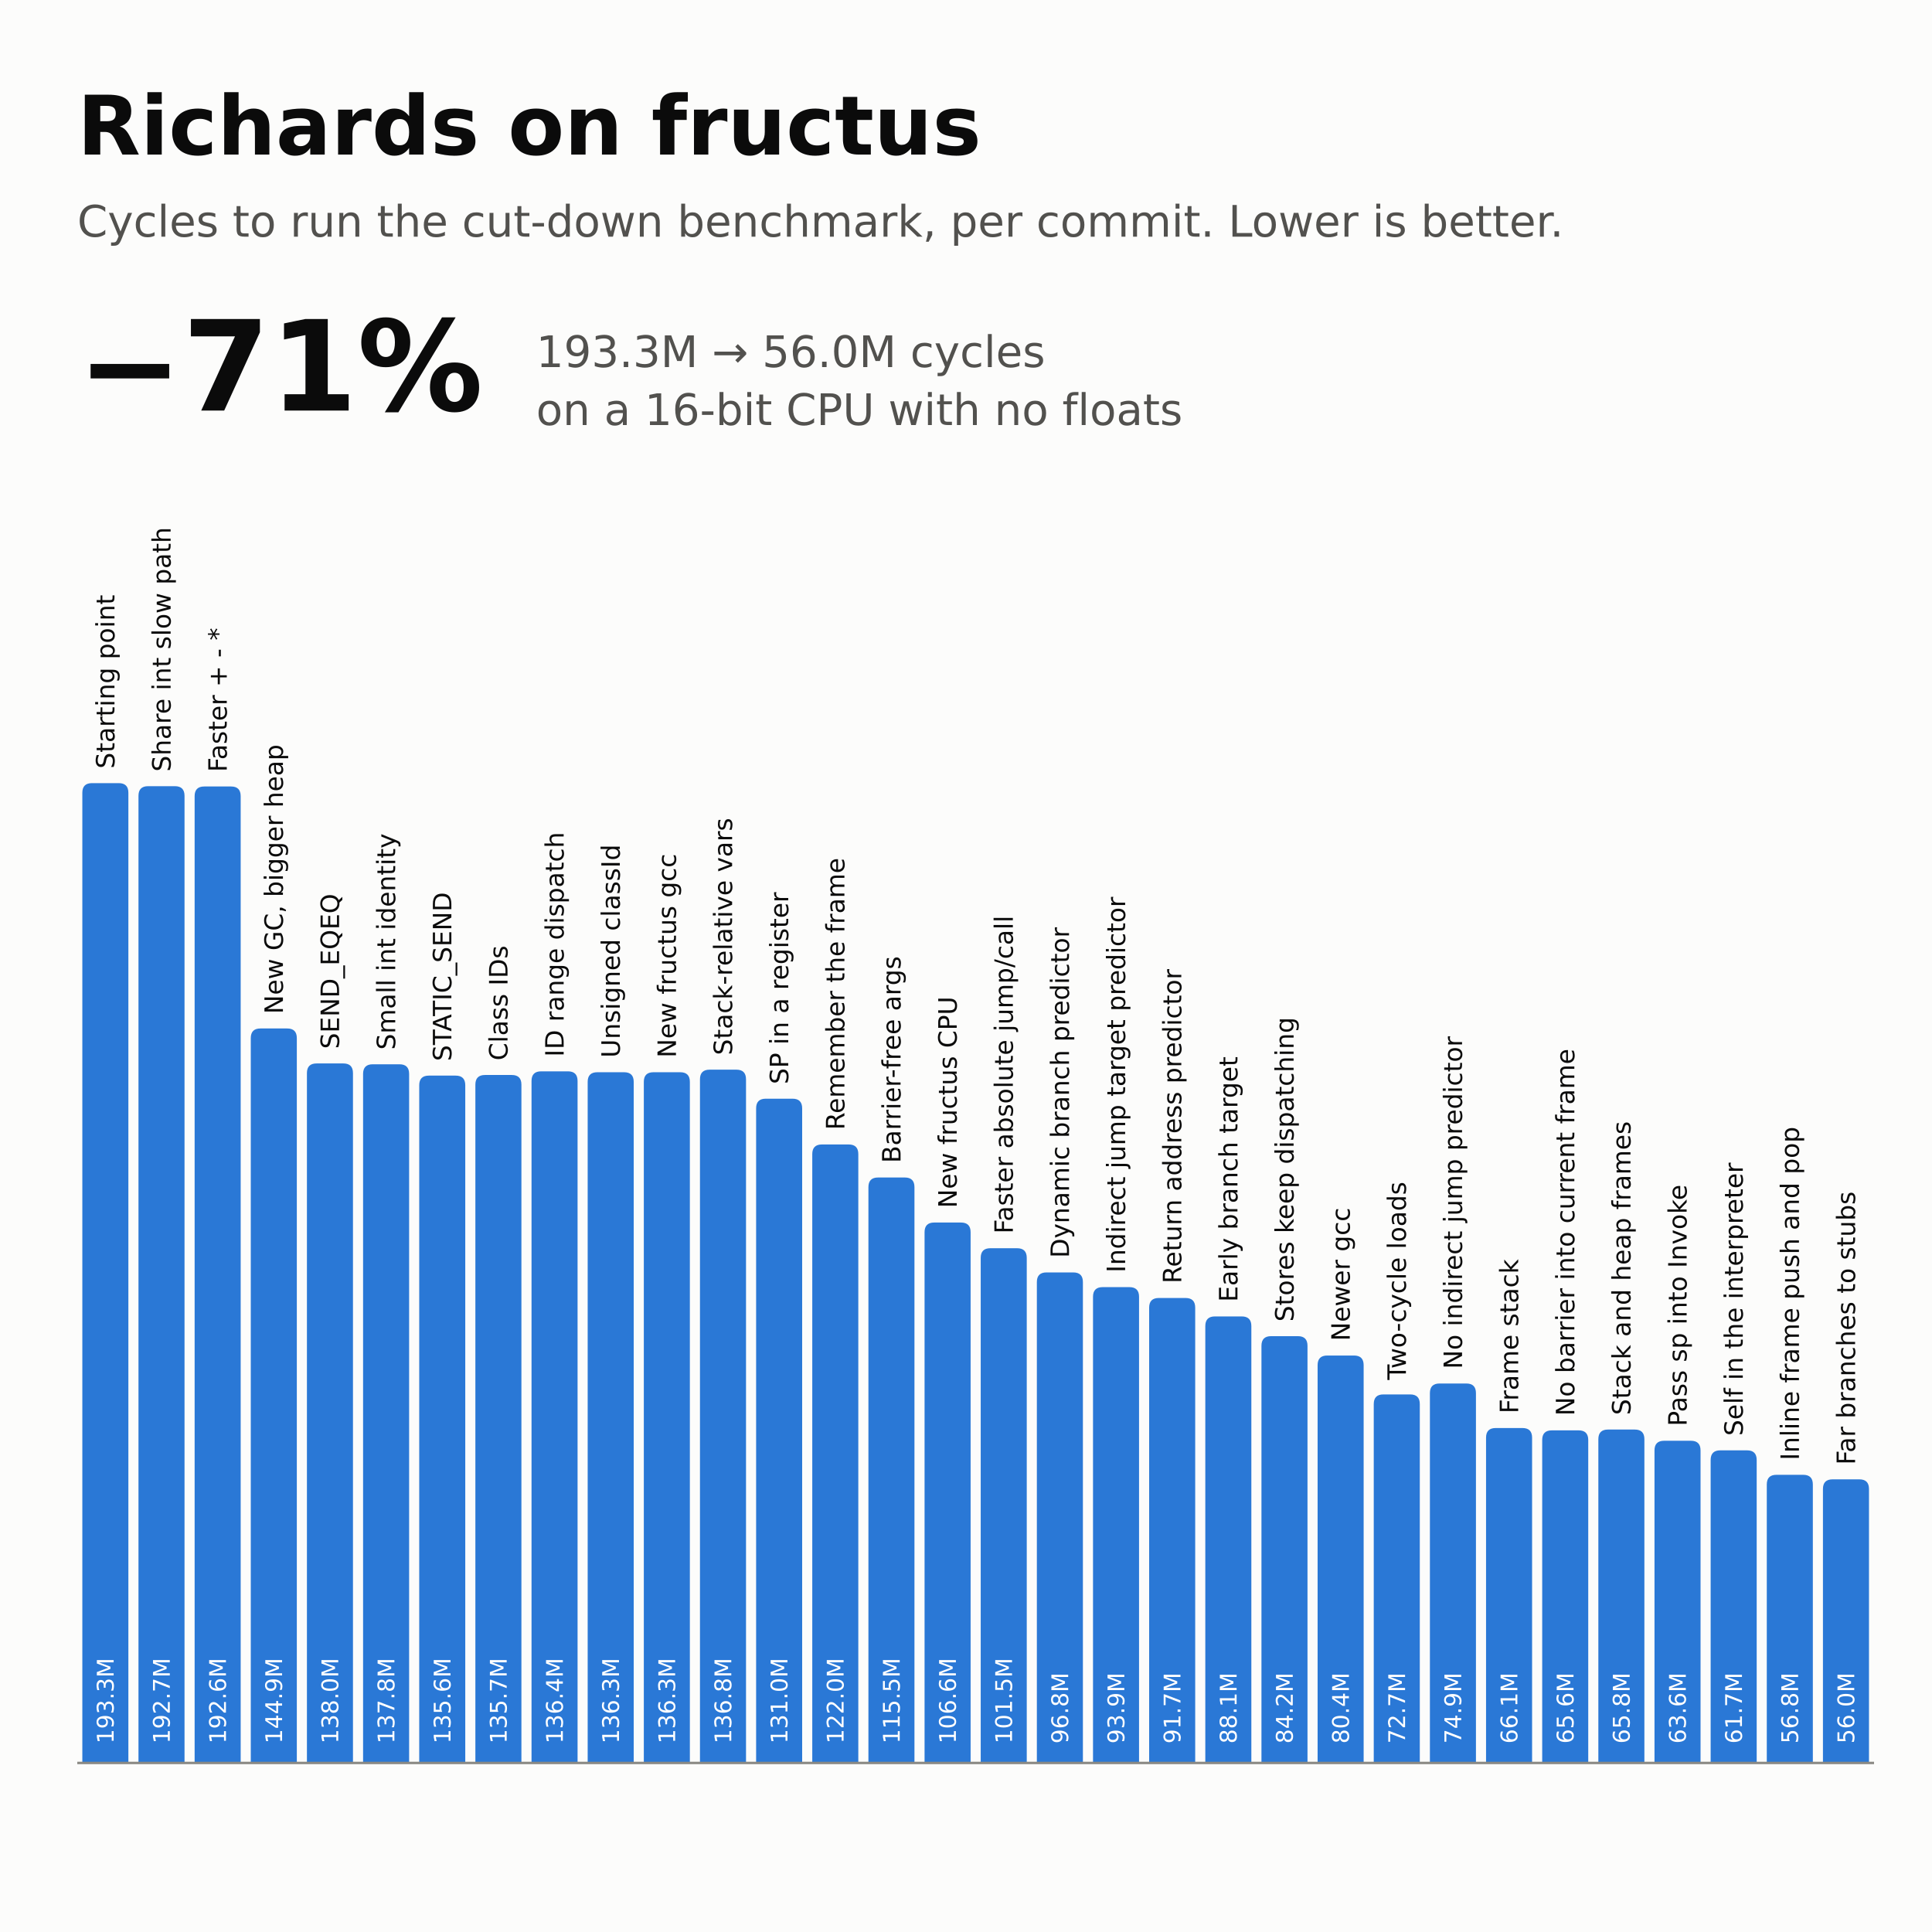
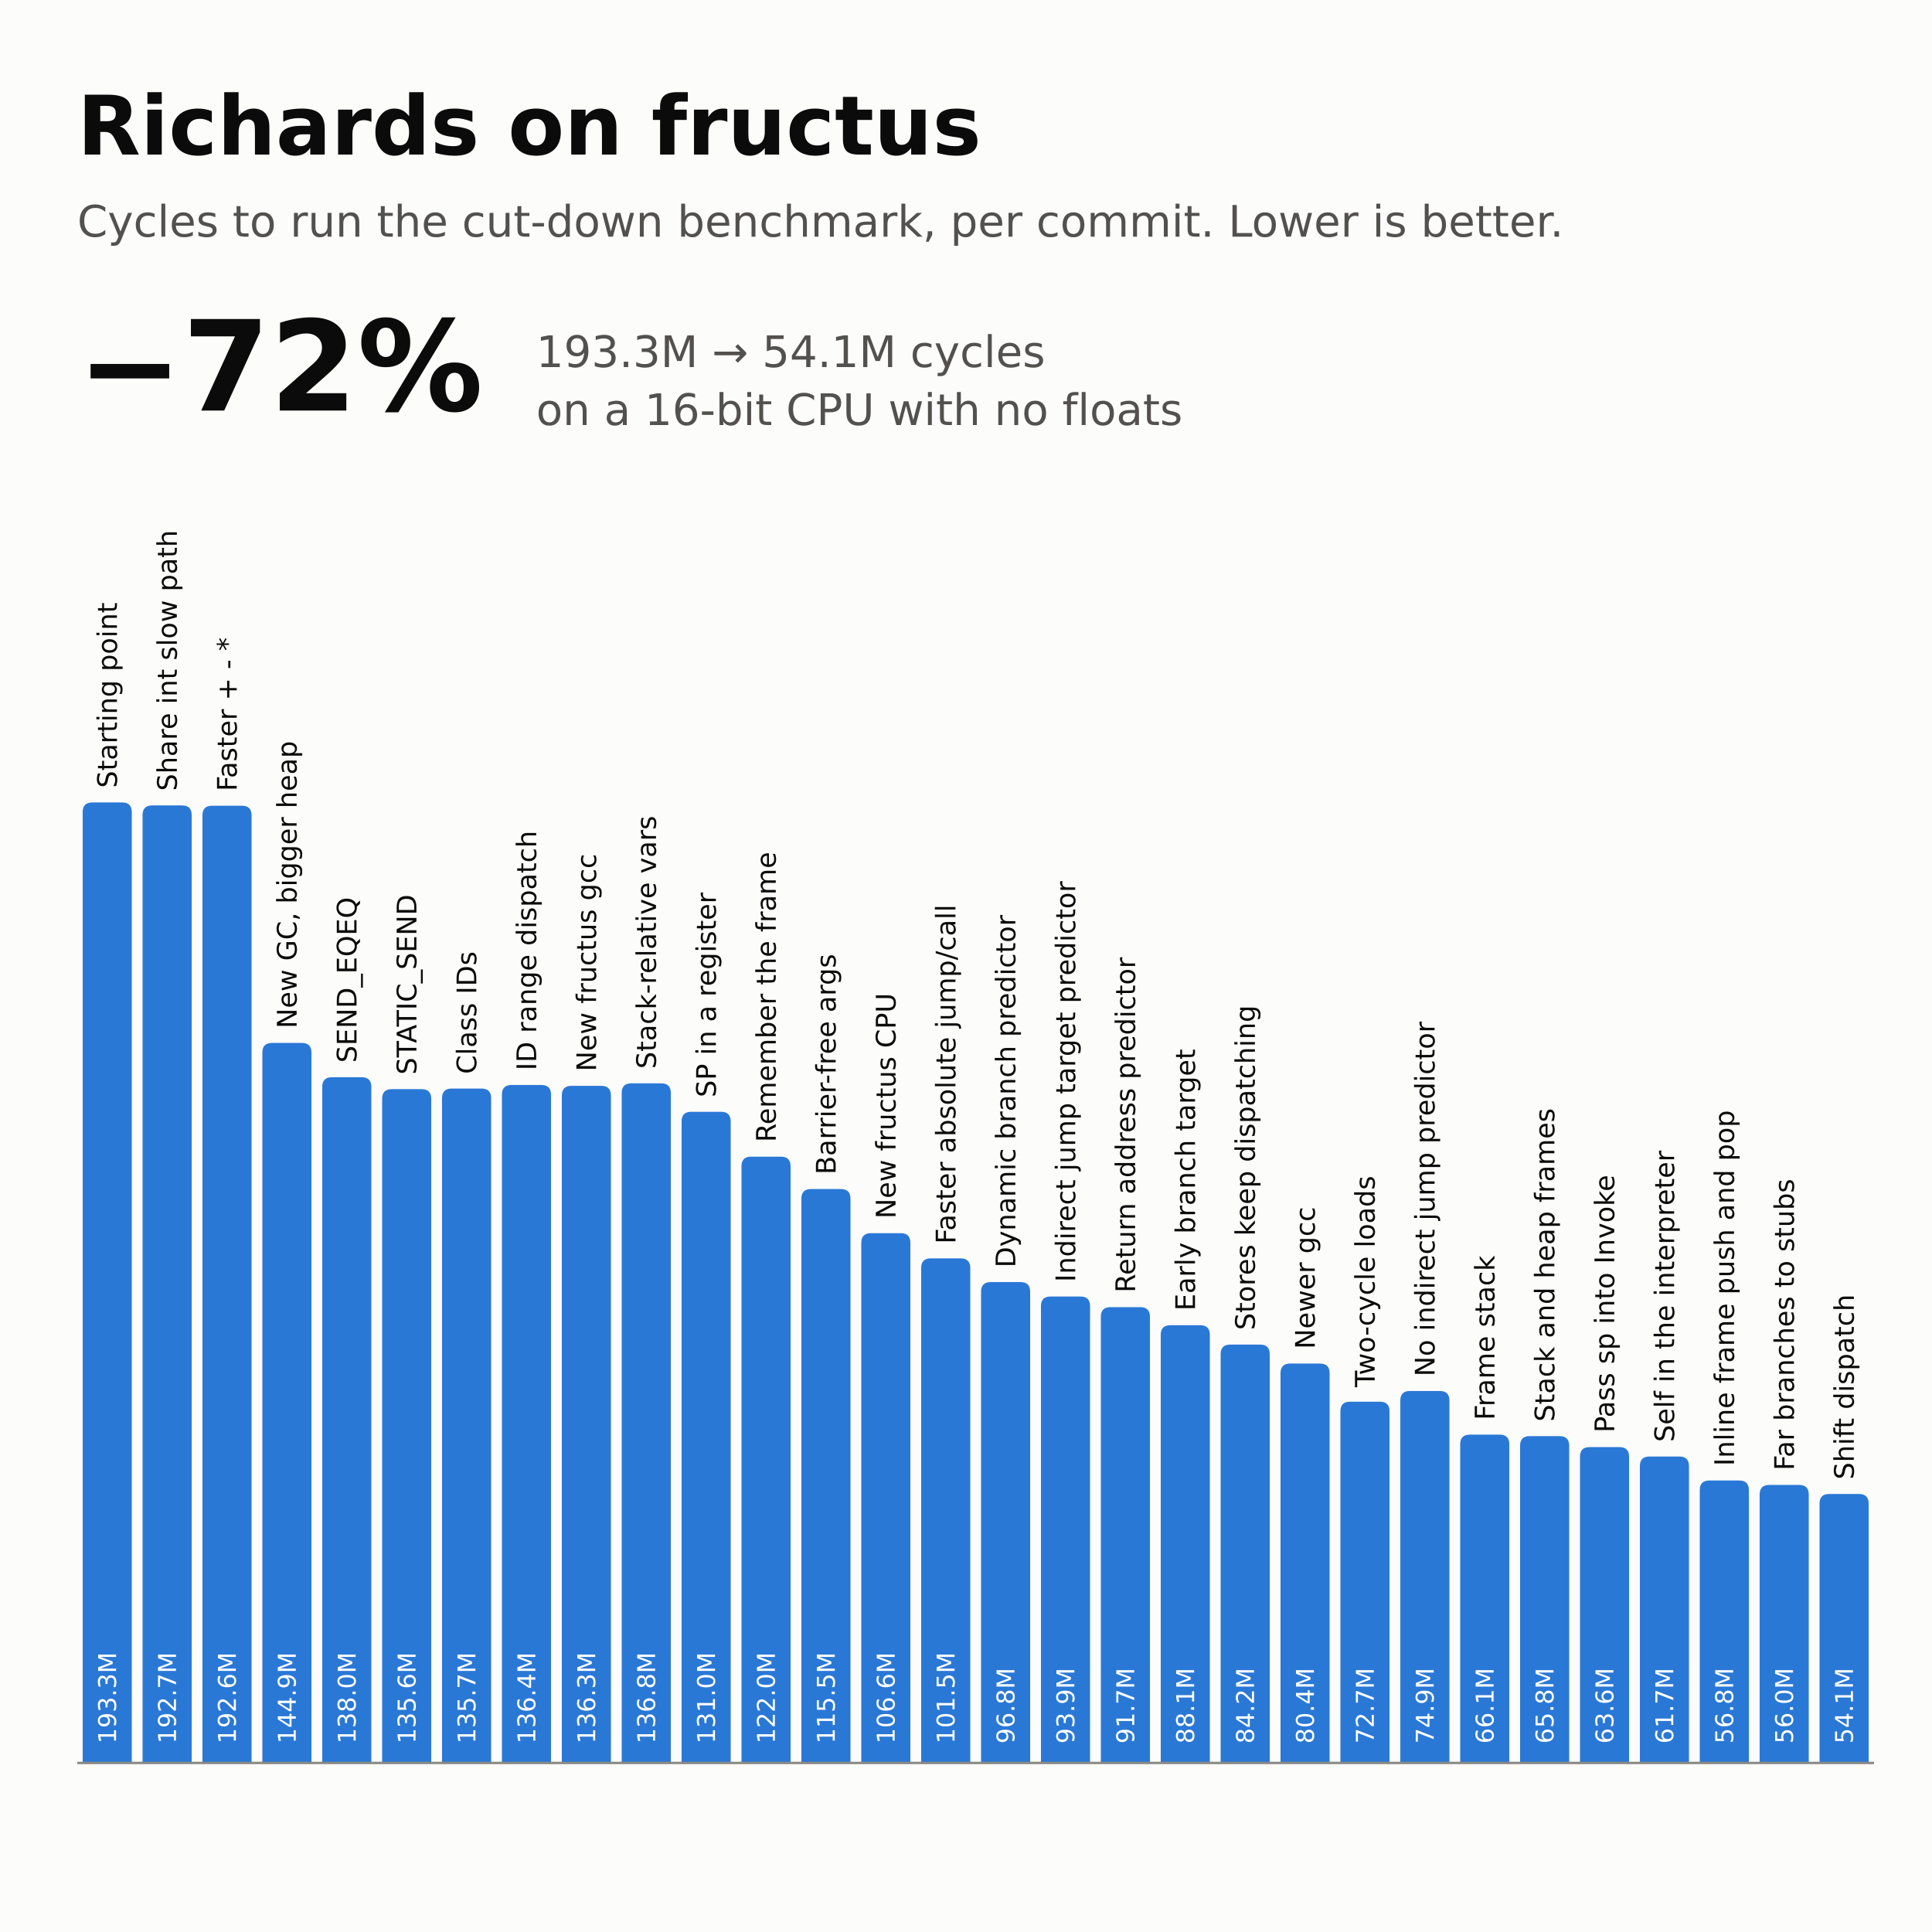
<svg xmlns="http://www.w3.org/2000/svg" width="800" height="800" viewBox="0 0 800 800" font-family="'DejaVu Sans', 'Liberation Sans', sans-serif">
  <rect width="800" height="800" fill="#fcfcfb" />
  <text x="32" y="64" font-size="34" font-weight="bold" fill="#0b0b0b">Richards on fructus</text>
  <text x="32" y="98" font-size="18" fill="#52514e">Cycles to run the cut-down benchmark, per commit. Lower is better.</text>
-   <text x="32" y="170" font-size="52" font-weight="bold" fill="#0b0b0b">−71%</text>
-   <text x="222" y="152" font-size="18" fill="#52514e">193.3M → 56.0M cycles</text>
+   <text x="32" y="170" font-size="52" font-weight="bold" fill="#0b0b0b">−72%</text>
+   <text x="222" y="152" font-size="18" fill="#52514e">193.3M → 54.1M cycles</text>
  <text x="222" y="176" font-size="18" fill="#52514e">on a 16-bit CPU with no floats</text>
-   <path d="M34.093,730 V328.278 Q34.093,324.278 38.093,324.278 H49.157 Q53.157,324.278 53.157,328.278 V730 Z" fill="#2a78d6" />
-   <text transform="translate(47.0567,722) rotate(-90)" font-size="9.533" fill="#ffffff">193.3M</text>
-   <text transform="translate(47.39987,318.2782) rotate(-90)" font-size="10.5" fill="#0b0b0b">Starting point</text>
-   <path d="M57.343,730 V329.538 Q57.343,325.538 61.343,325.538 H72.407 Q76.407,325.538 76.407,329.538 V730 Z" fill="#2a78d6" />
-   <text transform="translate(70.3067,722) rotate(-90)" font-size="9.533" fill="#ffffff">192.7M</text>
-   <text transform="translate(70.64987,319.5376) rotate(-90)" font-size="10.5" fill="#0b0b0b">Share int slow path</text>
-   <path d="M80.593,730 V329.663 Q80.593,325.663 84.593,325.663 H95.657 Q99.657,325.663 99.657,329.663 V730 Z" fill="#2a78d6" />
-   <text transform="translate(93.5567,722) rotate(-90)" font-size="9.533" fill="#ffffff">192.6M</text>
-   <text transform="translate(93.89987,319.6635) rotate(-90)" font-size="10.5" fill="#0b0b0b">Faster + - *</text>
-   <path d="M103.843,730 V429.866 Q103.843,425.866 107.843,425.866 H118.907 Q122.907,425.866 122.907,429.866 V730 Z" fill="#2a78d6" />
-   <text transform="translate(116.8067,722) rotate(-90)" font-size="9.533" fill="#ffffff">144.9M</text>
-   <text transform="translate(117.1499,419.8661) rotate(-90)" font-size="10.5" fill="#0b0b0b">New GC, bigger heap</text>
-   <path d="M127.093,730 V444.349 Q127.093,440.349 131.093,440.349 H142.157 Q146.157,440.349 146.157,444.349 V730 Z" fill="#2a78d6" />
-   <text transform="translate(140.0567,722) rotate(-90)" font-size="9.533" fill="#ffffff">138.0M</text>
-   <text transform="translate(140.3999,434.3486) rotate(-90)" font-size="10.5" fill="#0b0b0b">SEND_EQEQ</text>
-   <path d="M150.343,730 V444.696 Q150.343,440.696 154.343,440.696 H165.407 Q169.407,440.696 169.407,444.696 V730 Z" fill="#2a78d6" />
-   <text transform="translate(163.3067,722) rotate(-90)" font-size="9.533" fill="#ffffff">137.8M</text>
-   <text transform="translate(163.6499,434.6962) rotate(-90)" font-size="10.5" fill="#0b0b0b">Small int identity</text>
-   <path d="M173.593,730 V449.386 Q173.593,445.386 177.593,445.386 H188.657 Q192.657,445.386 192.657,449.386 V730 Z" fill="#2a78d6" />
-   <text transform="translate(186.5567,722) rotate(-90)" font-size="9.533" fill="#ffffff">135.6M</text>
-   <text transform="translate(186.8999,439.386) rotate(-90)" font-size="10.5" fill="#0b0b0b">STATIC_SEND</text>
-   <path d="M196.843,730 V449.13 Q196.843,445.13 200.843,445.13 H211.907 Q215.907,445.13 215.907,449.13 V730 Z" fill="#2a78d6" />
-   <text transform="translate(209.8067,722) rotate(-90)" font-size="9.533" fill="#ffffff">135.7M</text>
-   <text transform="translate(210.1499,439.1299) rotate(-90)" font-size="10.5" fill="#0b0b0b">Class IDs</text>
-   <path d="M220.093,730 V447.616 Q220.093,443.616 224.093,443.616 H235.157 Q239.157,443.616 239.157,447.616 V730 Z" fill="#2a78d6" />
-   <text transform="translate(233.0567,722) rotate(-90)" font-size="9.533" fill="#ffffff">136.4M</text>
-   <text transform="translate(233.3999,437.6157) rotate(-90)" font-size="10.5" fill="#0b0b0b">ID range dispatch</text>
-   <path d="M243.343,730 V447.988 Q243.343,443.988 247.343,443.988 H258.408 Q262.408,443.988 262.408,447.988 V730 Z" fill="#2a78d6" />
-   <text transform="translate(256.3067,722) rotate(-90)" font-size="9.533" fill="#ffffff">136.3M</text>
-   <text transform="translate(256.6499,437.988) rotate(-90)" font-size="10.5" fill="#0b0b0b">Unsigned classId</text>
-   <path d="M266.592,730 V447.988 Q266.592,443.988 270.592,443.988 H281.657 Q285.657,443.988 285.657,447.988 V730 Z" fill="#2a78d6" />
-   <text transform="translate(279.5567,722) rotate(-90)" font-size="9.533" fill="#ffffff">136.3M</text>
-   <text transform="translate(279.8999,437.988) rotate(-90)" font-size="10.5" fill="#0b0b0b">New fructus gcc</text>
-   <path d="M289.842,730 V446.924 Q289.842,442.924 293.842,442.924 H304.907 Q308.907,442.924 308.907,446.924 V730 Z" fill="#2a78d6" />
-   <text transform="translate(302.8067,722) rotate(-90)" font-size="9.533" fill="#ffffff">136.8M</text>
-   <text transform="translate(303.1499,436.9244) rotate(-90)" font-size="10.5" fill="#0b0b0b">Stack-relative vars</text>
-   <path d="M313.092,730 V458.946 Q313.092,454.946 317.092,454.946 H328.157 Q332.157,454.946 332.157,458.946 V730 Z" fill="#2a78d6" />
-   <text transform="translate(326.0567,722) rotate(-90)" font-size="9.533" fill="#ffffff">131.0M</text>
-   <text transform="translate(326.3999,448.9464) rotate(-90)" font-size="10.5" fill="#0b0b0b">SP in a register</text>
-   <path d="M336.342,730 V477.899 Q336.342,473.899 340.342,473.899 H351.407 Q355.407,473.899 355.407,477.899 V730 Z" fill="#2a78d6" />
-   <text transform="translate(349.3067,722) rotate(-90)" font-size="9.533" fill="#ffffff">122.0M</text>
-   <text transform="translate(349.6499,467.8989) rotate(-90)" font-size="10.5" fill="#0b0b0b">Remember the frame</text>
-   <path d="M359.592,730 V491.576 Q359.592,487.576 363.592,487.576 H374.657 Q378.657,487.576 378.657,491.576 V730 Z" fill="#2a78d6" />
-   <text transform="translate(372.5567,722) rotate(-90)" font-size="9.533" fill="#ffffff">115.5M</text>
-   <text transform="translate(372.8999,481.5757) rotate(-90)" font-size="10.5" fill="#0b0b0b">Barrier-free args</text>
-   <path d="M382.842,730 V510.224 Q382.842,506.224 386.842,506.224 H397.907 Q401.907,506.224 401.907,510.224 V730 Z" fill="#2a78d6" />
-   <text transform="translate(395.8067,722) rotate(-90)" font-size="9.533" fill="#ffffff">106.6M</text>
-   <text transform="translate(396.1499,500.2239) rotate(-90)" font-size="10.5" fill="#0b0b0b">New fructus CPU</text>
-   <path d="M406.092,730 V520.862 Q406.092,516.862 410.092,516.862 H421.157 Q425.157,516.862 425.157,520.862 V730 Z" fill="#2a78d6" />
-   <text transform="translate(419.0567,722) rotate(-90)" font-size="9.533" fill="#ffffff">101.5M</text>
-   <text transform="translate(419.3999,510.8622) rotate(-90)" font-size="10.5" fill="#0b0b0b">Faster absolute jump/call</text>
-   <path d="M429.342,730 V530.883 Q429.342,526.883 433.342,526.883 H444.407 Q448.407,526.883 448.407,530.883 V730 Z" fill="#2a78d6" />
-   <text transform="translate(442.3067,722) rotate(-90)" font-size="9.533" fill="#ffffff">96.8M</text>
-   <text transform="translate(442.6499,520.883) rotate(-90)" font-size="10.5" fill="#0b0b0b">Dynamic branch predictor</text>
-   <path d="M452.592,730 V536.972 Q452.592,532.972 456.592,532.972 H467.657 Q471.657,532.972 471.657,536.972 V730 Z" fill="#2a78d6" />
-   <text transform="translate(465.5567,722) rotate(-90)" font-size="9.533" fill="#ffffff">93.9M</text>
-   <text transform="translate(465.8999,526.9719) rotate(-90)" font-size="10.5" fill="#0b0b0b">Indirect jump target predictor</text>
-   <path d="M475.842,730 V541.467 Q475.842,537.467 479.842,537.467 H490.907 Q494.907,537.467 494.907,541.467 V730 Z" fill="#2a78d6" />
-   <text transform="translate(488.8067,722) rotate(-90)" font-size="9.533" fill="#ffffff">91.7M</text>
-   <text transform="translate(489.1499,531.4671) rotate(-90)" font-size="10.5" fill="#0b0b0b">Return address predictor</text>
-   <path d="M499.092,730 V549.1 Q499.092,545.1 503.092,545.1 H514.158 Q518.158,545.1 518.158,549.1 V730 Z" fill="#2a78d6" />
-   <text transform="translate(512.0567,722) rotate(-90)" font-size="9.533" fill="#ffffff">88.1M</text>
-   <text transform="translate(512.3999,539.1002) rotate(-90)" font-size="10.5" fill="#0b0b0b">Early branch target</text>
-   <path d="M522.342,730 V557.272 Q522.342,553.272 526.342,553.272 H537.408 Q541.408,553.272 541.408,557.272 V730 Z" fill="#2a78d6" />
-   <text transform="translate(535.3067,722) rotate(-90)" font-size="9.533" fill="#ffffff">84.2M</text>
-   <text transform="translate(535.6499,547.2719) rotate(-90)" font-size="10.5" fill="#0b0b0b">Stores keep dispatching</text>
-   <path d="M545.592,730 V565.292 Q545.592,561.292 549.592,561.292 H560.658 Q564.658,561.292 564.658,565.292 V730 Z" fill="#2a78d6" />
-   <text transform="translate(558.5567,722) rotate(-90)" font-size="9.533" fill="#ffffff">80.4M</text>
-   <text transform="translate(558.8999,555.2921) rotate(-90)" font-size="10.5" fill="#0b0b0b">Newer gcc</text>
-   <path d="M568.842,730 V581.399 Q568.842,577.399 572.842,577.399 H583.908 Q587.908,577.399 587.908,581.399 V730 Z" fill="#2a78d6" />
-   <text transform="translate(581.8067,722) rotate(-90)" font-size="9.533" fill="#ffffff">72.7M</text>
-   <text transform="translate(582.1499,571.3989) rotate(-90)" font-size="10.5" fill="#0b0b0b">Two-cycle loads</text>
-   <path d="M592.092,730 V576.875 Q592.092,572.875 596.092,572.875 H607.158 Q611.158,572.875 611.158,576.875 V730 Z" fill="#2a78d6" />
-   <text transform="translate(605.0567,722) rotate(-90)" font-size="9.533" fill="#ffffff">74.9M</text>
-   <text transform="translate(605.3999,566.8746) rotate(-90)" font-size="10.5" fill="#0b0b0b">No indirect jump predictor</text>
-   <path d="M615.342,730 V595.315 Q615.342,591.315 619.342,591.315 H630.408 Q634.408,591.315 634.408,595.315 V730 Z" fill="#2a78d6" />
-   <text transform="translate(628.3067,722) rotate(-90)" font-size="9.533" fill="#ffffff">66.1M</text>
-   <text transform="translate(628.6499,585.3152) rotate(-90)" font-size="10.5" fill="#0b0b0b">Frame stack</text>
-   <path d="M638.592,730 V596.279 Q638.592,592.279 642.592,592.279 H653.658 Q657.658,592.279 657.658,596.279 V730 Z" fill="#2a78d6" />
-   <text transform="translate(651.5567,722) rotate(-90)" font-size="9.533" fill="#ffffff">65.6M</text>
-   <text transform="translate(651.8999,586.2791) rotate(-90)" font-size="10.5" fill="#0b0b0b">No barrier into current frame</text>
-   <path d="M661.842,730 V595.944 Q661.842,591.944 665.842,591.944 H676.908 Q680.908,591.944 680.908,595.944 V730 Z" fill="#2a78d6" />
-   <text transform="translate(674.8067,722) rotate(-90)" font-size="9.533" fill="#ffffff">65.8M</text>
-   <text transform="translate(675.1499,585.9444) rotate(-90)" font-size="10.5" fill="#0b0b0b">Stack and heap frames</text>
-   <path d="M685.092,730 V600.587 Q685.092,596.587 689.092,596.587 H700.158 Q704.158,596.587 704.158,600.587 V730 Z" fill="#2a78d6" />
-   <text transform="translate(698.0567,722) rotate(-90)" font-size="9.533" fill="#ffffff">63.6M</text>
-   <text transform="translate(698.3999,590.587) rotate(-90)" font-size="10.5" fill="#0b0b0b">Pass sp into Invoke</text>
-   <path d="M708.342,730 V604.555 Q708.342,600.555 712.342,600.555 H723.408 Q727.408,600.555 727.408,604.555 V730 Z" fill="#2a78d6" />
-   <text transform="translate(721.3067,722) rotate(-90)" font-size="9.533" fill="#ffffff">61.7M</text>
-   <text transform="translate(721.6499,594.5552) rotate(-90)" font-size="10.5" fill="#0b0b0b">Self in the interpreter</text>
-   <path d="M731.592,730 V614.686 Q731.592,610.686 735.592,610.686 H746.658 Q750.658,610.686 750.658,614.686 V730 Z" fill="#2a78d6" />
-   <text transform="translate(744.5567,722) rotate(-90)" font-size="9.533" fill="#ffffff">56.8M</text>
-   <text transform="translate(744.8999,604.6858) rotate(-90)" font-size="10.5" fill="#0b0b0b">Inline frame push and pop</text>
-   <path d="M754.842,730 V616.562 Q754.842,612.562 758.842,612.562 H769.908 Q773.908,612.562 773.908,616.562 V730 Z" fill="#2a78d6" />
-   <text transform="translate(767.8067,722) rotate(-90)" font-size="9.533" fill="#ffffff">56.0M</text>
-   <text transform="translate(768.1499,606.5617) rotate(-90)" font-size="10.5" fill="#0b0b0b">Far branches to stubs</text>
+   <path d="M34.232,730 V336.272 Q34.232,332.272 38.232,332.272 H50.568 Q54.568,332.272 54.568,336.272 V730 Z" fill="#2a78d6" />
+   <text transform="translate(48.06048,722) rotate(-90)" font-size="10.168" fill="#ffffff">193.3M</text>
+   <text transform="translate(48.42653,326.2722) rotate(-90)" font-size="11.2" fill="#0b0b0b">Starting point</text>
+   <path d="M59.032,730 V337.507 Q59.032,333.507 63.032,333.507 H75.368 Q79.368,333.507 79.368,337.507 V730 Z" fill="#2a78d6" />
+   <text transform="translate(72.86048,722) rotate(-90)" font-size="10.168" fill="#ffffff">192.7M</text>
+   <text transform="translate(73.22653,327.5067) rotate(-90)" font-size="11.2" fill="#0b0b0b">Share int slow path</text>
+   <path d="M83.832,730 V337.63 Q83.832,333.63 87.832,333.63 H100.168 Q104.168,333.63 104.168,337.63 V730 Z" fill="#2a78d6" />
+   <text transform="translate(97.66048,722) rotate(-90)" font-size="10.168" fill="#ffffff">192.6M</text>
+   <text transform="translate(98.02653,327.6302) rotate(-90)" font-size="11.2" fill="#0b0b0b">Faster + - *</text>
+   <path d="M108.632,730 V435.858 Q108.632,431.858 112.632,431.858 H124.968 Q128.968,431.858 128.968,435.858 V730 Z" fill="#2a78d6" />
+   <text transform="translate(122.4605,722) rotate(-90)" font-size="10.168" fill="#ffffff">144.9M</text>
+   <text transform="translate(122.8265,425.8585) rotate(-90)" font-size="11.2" fill="#0b0b0b">New GC, bigger heap</text>
+   <path d="M133.432,730 V450.056 Q133.432,446.056 137.432,446.056 H149.768 Q153.768,446.056 153.768,450.056 V730 Z" fill="#2a78d6" />
+   <text transform="translate(147.2605,722) rotate(-90)" font-size="10.168" fill="#ffffff">138.0M</text>
+   <text transform="translate(147.6265,440.0557) rotate(-90)" font-size="11.2" fill="#0b0b0b">SEND_EQEQ</text>
+   <path d="M158.232,730 V454.994 Q158.232,450.994 162.232,450.994 H174.568 Q178.568,450.994 178.568,454.994 V730 Z" fill="#2a78d6" />
+   <text transform="translate(172.0605,722) rotate(-90)" font-size="10.168" fill="#ffffff">135.6M</text>
+   <text transform="translate(172.4265,444.9938) rotate(-90)" font-size="11.2" fill="#0b0b0b">STATIC_SEND</text>
+   <path d="M183.032,730 V454.743 Q183.032,450.743 187.032,450.743 H199.368 Q203.368,450.743 203.368,454.743 V730 Z" fill="#2a78d6" />
+   <text transform="translate(196.8605,722) rotate(-90)" font-size="10.168" fill="#ffffff">135.7M</text>
+   <text transform="translate(197.2265,444.7427) rotate(-90)" font-size="11.2" fill="#0b0b0b">Class IDs</text>
+   <path d="M207.832,730 V453.258 Q207.832,449.258 211.832,449.258 H224.168 Q228.168,449.258 228.168,453.258 V730 Z" fill="#2a78d6" />
+   <text transform="translate(221.6605,722) rotate(-90)" font-size="10.168" fill="#ffffff">136.4M</text>
+   <text transform="translate(222.0265,443.2584) rotate(-90)" font-size="11.2" fill="#0b0b0b">ID range dispatch</text>
+   <path d="M232.632,730 V453.623 Q232.632,449.623 236.632,449.623 H248.968 Q252.968,449.623 252.968,453.623 V730 Z" fill="#2a78d6" />
+   <text transform="translate(246.4605,722) rotate(-90)" font-size="10.168" fill="#ffffff">136.3M</text>
+   <text transform="translate(246.8265,443.6234) rotate(-90)" font-size="11.2" fill="#0b0b0b">New fructus gcc</text>
+   <path d="M257.432,730 V452.581 Q257.432,448.581 261.432,448.581 H273.768 Q277.768,448.581 277.768,452.581 V730 Z" fill="#2a78d6" />
+   <text transform="translate(271.2605,722) rotate(-90)" font-size="10.168" fill="#ffffff">136.8M</text>
+   <text transform="translate(271.6265,442.5807) rotate(-90)" font-size="11.2" fill="#0b0b0b">Stack-relative vars</text>
+   <path d="M282.232,730 V464.366 Q282.232,460.366 286.232,460.366 H298.568 Q302.568,460.366 302.568,464.366 V730 Z" fill="#2a78d6" />
+   <text transform="translate(296.0605,722) rotate(-90)" font-size="10.168" fill="#ffffff">131.0M</text>
+   <text transform="translate(296.4265,454.3658) rotate(-90)" font-size="11.2" fill="#0b0b0b">SP in a register</text>
+   <path d="M307.032,730 V482.945 Q307.032,478.945 311.032,478.945 H323.368 Q327.368,478.945 327.368,482.945 V730 Z" fill="#2a78d6" />
+   <text transform="translate(320.8605,722) rotate(-90)" font-size="10.168" fill="#ffffff">122.0M</text>
+   <text transform="translate(321.2265,472.9449) rotate(-90)" font-size="11.2" fill="#0b0b0b">Remember the frame</text>
+   <path d="M331.832,730 V496.352 Q331.832,492.352 335.832,492.352 H348.168 Q352.168,492.352 352.168,496.352 V730 Z" fill="#2a78d6" />
+   <text transform="translate(345.6605,722) rotate(-90)" font-size="10.168" fill="#ffffff">115.5M</text>
+   <text transform="translate(346.0265,486.3523) rotate(-90)" font-size="11.2" fill="#0b0b0b">Barrier-free args</text>
+   <path d="M356.632,730 V514.633 Q356.632,510.633 360.632,510.633 H372.968 Q376.968,510.633 376.968,514.633 V730 Z" fill="#2a78d6" />
+   <text transform="translate(370.4605,722) rotate(-90)" font-size="10.168" fill="#ffffff">106.6M</text>
+   <text transform="translate(370.8265,504.633) rotate(-90)" font-size="11.2" fill="#0b0b0b">New fructus CPU</text>
+   <path d="M381.432,730 V525.062 Q381.432,521.062 385.432,521.062 H397.768 Q401.768,521.062 401.768,525.062 V730 Z" fill="#2a78d6" />
+   <text transform="translate(395.2605,722) rotate(-90)" font-size="10.168" fill="#ffffff">101.5M</text>
+   <text transform="translate(395.6265,515.0617) rotate(-90)" font-size="11.2" fill="#0b0b0b">Faster absolute jump/call</text>
+   <path d="M406.232,730 V534.885 Q406.232,530.885 410.232,530.885 H422.568 Q426.568,530.885 426.568,534.885 V730 Z" fill="#2a78d6" />
+   <text transform="translate(420.0605,722) rotate(-90)" font-size="10.168" fill="#ffffff">96.8M</text>
+   <text transform="translate(420.4265,524.885) rotate(-90)" font-size="11.2" fill="#0b0b0b">Dynamic branch predictor</text>
+   <path d="M431.032,730 V540.854 Q431.032,536.854 435.032,536.854 H447.368 Q451.368,536.854 451.368,540.854 V730 Z" fill="#2a78d6" />
+   <text transform="translate(444.8605,722) rotate(-90)" font-size="10.168" fill="#ffffff">93.9M</text>
+   <text transform="translate(445.2265,530.854) rotate(-90)" font-size="11.2" fill="#0b0b0b">Indirect jump target predictor</text>
+   <path d="M455.832,730 V545.261 Q455.832,541.261 459.832,541.261 H472.168 Q476.168,541.261 476.168,545.261 V730 Z" fill="#2a78d6" />
+   <text transform="translate(469.6605,722) rotate(-90)" font-size="10.168" fill="#ffffff">91.7M</text>
+   <text transform="translate(470.0265,535.2606) rotate(-90)" font-size="11.2" fill="#0b0b0b">Return address predictor</text>
+   <path d="M480.632,730 V552.743 Q480.632,548.743 484.632,548.743 H496.968 Q500.968,548.743 500.968,552.743 V730 Z" fill="#2a78d6" />
+   <text transform="translate(494.4605,722) rotate(-90)" font-size="10.168" fill="#ffffff">88.1M</text>
+   <text transform="translate(494.8265,542.7433) rotate(-90)" font-size="11.2" fill="#0b0b0b">Early branch target</text>
+   <path d="M505.432,730 V560.754 Q505.432,556.754 509.432,556.754 H521.768 Q525.768,556.754 525.768,560.754 V730 Z" fill="#2a78d6" />
+   <text transform="translate(519.2605,722) rotate(-90)" font-size="10.168" fill="#ffffff">84.2M</text>
+   <text transform="translate(519.6265,550.754) rotate(-90)" font-size="11.2" fill="#0b0b0b">Stores keep dispatching</text>
+   <path d="M530.232,730 V568.616 Q530.232,564.616 534.232,564.616 H546.568 Q550.568,564.616 550.568,568.616 V730 Z" fill="#2a78d6" />
+   <text transform="translate(544.0605,722) rotate(-90)" font-size="10.168" fill="#ffffff">80.4M</text>
+   <text transform="translate(544.4265,558.6162) rotate(-90)" font-size="11.2" fill="#0b0b0b">Newer gcc</text>
+   <path d="M555.032,730 V584.406 Q555.032,580.406 559.032,580.406 H571.368 Q575.368,580.406 575.368,584.406 V730 Z" fill="#2a78d6" />
+   <text transform="translate(568.8605,722) rotate(-90)" font-size="10.168" fill="#ffffff">72.7M</text>
+   <text transform="translate(569.2265,574.4057) rotate(-90)" font-size="11.2" fill="#0b0b0b">Two-cycle loads</text>
+   <path d="M579.832,730 V579.97 Q579.832,575.97 583.832,575.97 H596.168 Q600.168,575.97 600.168,579.97 V730 Z" fill="#2a78d6" />
+   <text transform="translate(593.6605,722) rotate(-90)" font-size="10.168" fill="#ffffff">74.9M</text>
+   <text transform="translate(594.0265,569.9705) rotate(-90)" font-size="11.2" fill="#0b0b0b">No indirect jump predictor</text>
+   <path d="M604.632,730 V598.048 Q604.632,594.048 608.632,594.048 H620.968 Q624.968,594.048 624.968,598.048 V730 Z" fill="#2a78d6" />
+   <text transform="translate(618.4605,722) rotate(-90)" font-size="10.168" fill="#ffffff">66.1M</text>
+   <text transform="translate(618.8265,588.0477) rotate(-90)" font-size="11.2" fill="#0b0b0b">Frame stack</text>
+   <path d="M629.432,730 V598.665 Q629.432,594.665 633.432,594.665 H645.768 Q649.768,594.665 649.768,598.665 V730 Z" fill="#2a78d6" />
+   <text transform="translate(643.2605,722) rotate(-90)" font-size="10.168" fill="#ffffff">65.8M</text>
+   <text transform="translate(643.6265,588.6645) rotate(-90)" font-size="11.2" fill="#0b0b0b">Stack and heap frames</text>
+   <path d="M654.232,730 V603.216 Q654.232,599.216 658.232,599.216 H670.568 Q674.568,599.216 674.568,603.216 V730 Z" fill="#2a78d6" />
+   <text transform="translate(668.0605,722) rotate(-90)" font-size="10.168" fill="#ffffff">63.6M</text>
+   <text transform="translate(668.4265,593.2156) rotate(-90)" font-size="11.2" fill="#0b0b0b">Pass sp into Invoke</text>
+   <path d="M679.032,730 V607.106 Q679.032,603.106 683.032,603.106 H695.368 Q699.368,603.106 699.368,607.106 V730 Z" fill="#2a78d6" />
+   <text transform="translate(692.8605,722) rotate(-90)" font-size="10.168" fill="#ffffff">61.7M</text>
+   <text transform="translate(693.2265,597.1057) rotate(-90)" font-size="11.2" fill="#0b0b0b">Self in the interpreter</text>
+   <path d="M703.832,730 V617.037 Q703.832,613.037 707.832,613.037 H720.168 Q724.168,613.037 724.168,617.037 V730 Z" fill="#2a78d6" />
+   <text transform="translate(717.6605,722) rotate(-90)" font-size="10.168" fill="#ffffff">56.8M</text>
+   <text transform="translate(718.0265,607.0366) rotate(-90)" font-size="11.2" fill="#0b0b0b">Inline frame push and pop</text>
+   <path d="M728.632,730 V618.876 Q728.632,614.876 732.632,614.876 H744.968 Q748.968,614.876 748.968,618.876 V730 Z" fill="#2a78d6" />
+   <text transform="translate(742.4605,722) rotate(-90)" font-size="10.168" fill="#ffffff">56.0M</text>
+   <text transform="translate(742.8265,608.8756) rotate(-90)" font-size="11.2" fill="#0b0b0b">Far branches to stubs</text>
+   <path d="M753.432,730 V622.625 Q753.432,618.625 757.432,618.625 H769.768 Q773.768,618.625 773.768,622.625 V730 Z" fill="#2a78d6" />
+   <text transform="translate(767.2605,722) rotate(-90)" font-size="10.168" fill="#ffffff">54.1M</text>
+   <text transform="translate(767.6265,612.6246) rotate(-90)" font-size="11.2" fill="#0b0b0b">Shift dispatch</text>
  <line x1="32" x2="776" y1="730" y2="730" stroke="#8a8984" stroke-width="1" />
</svg>
